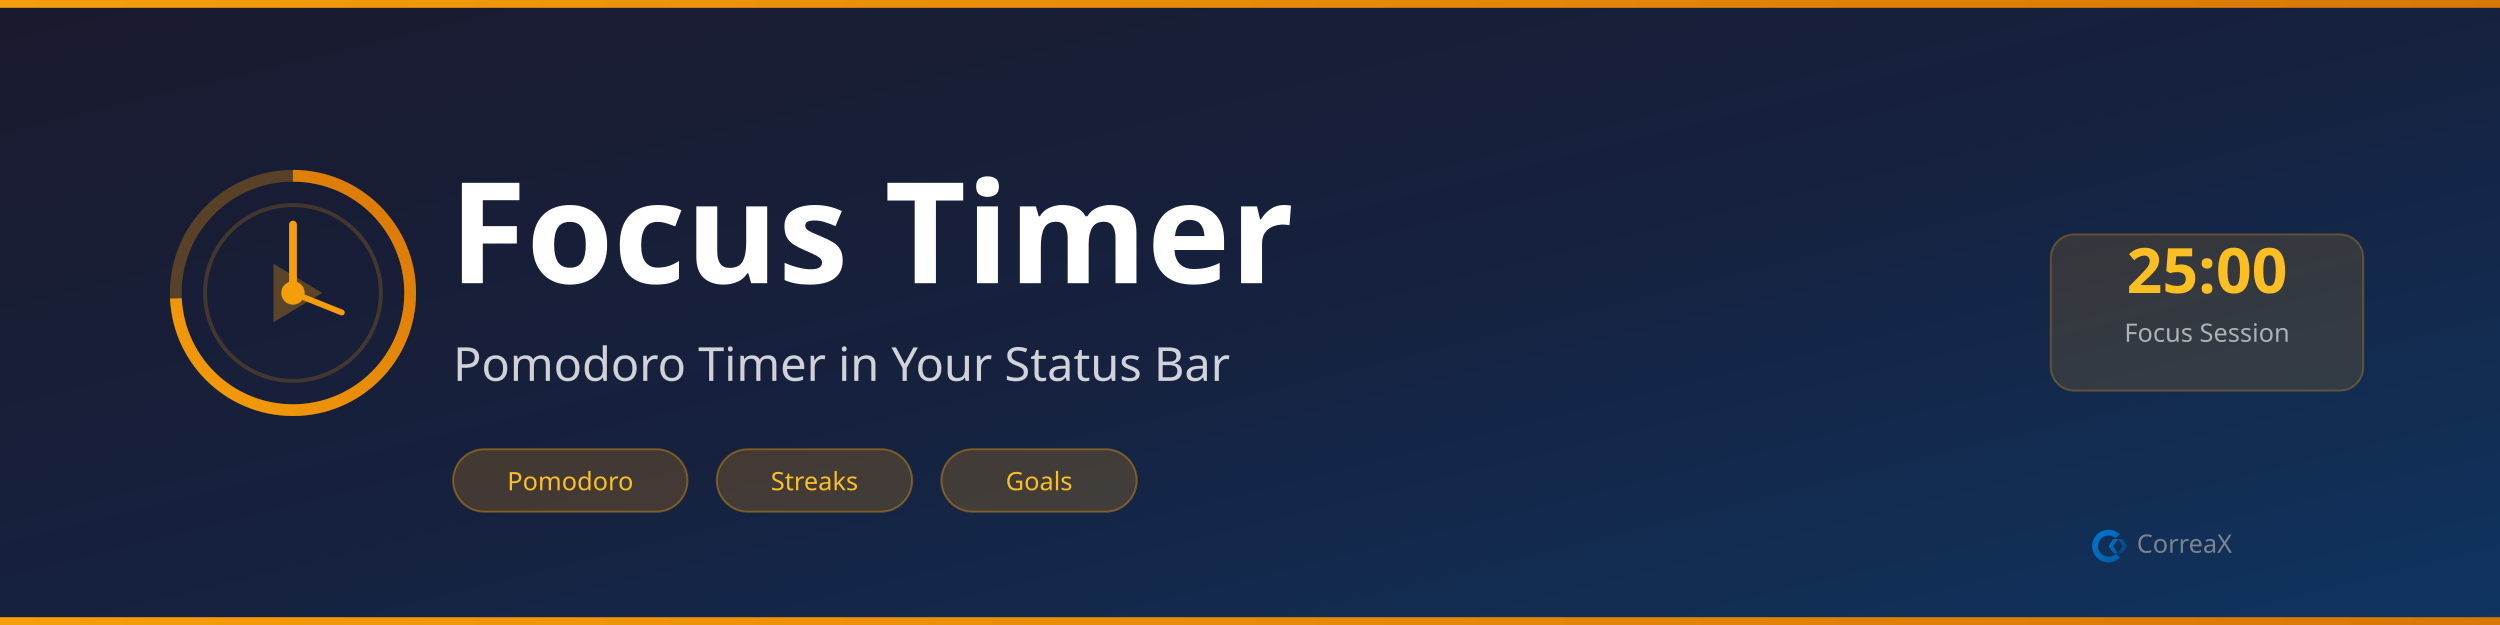
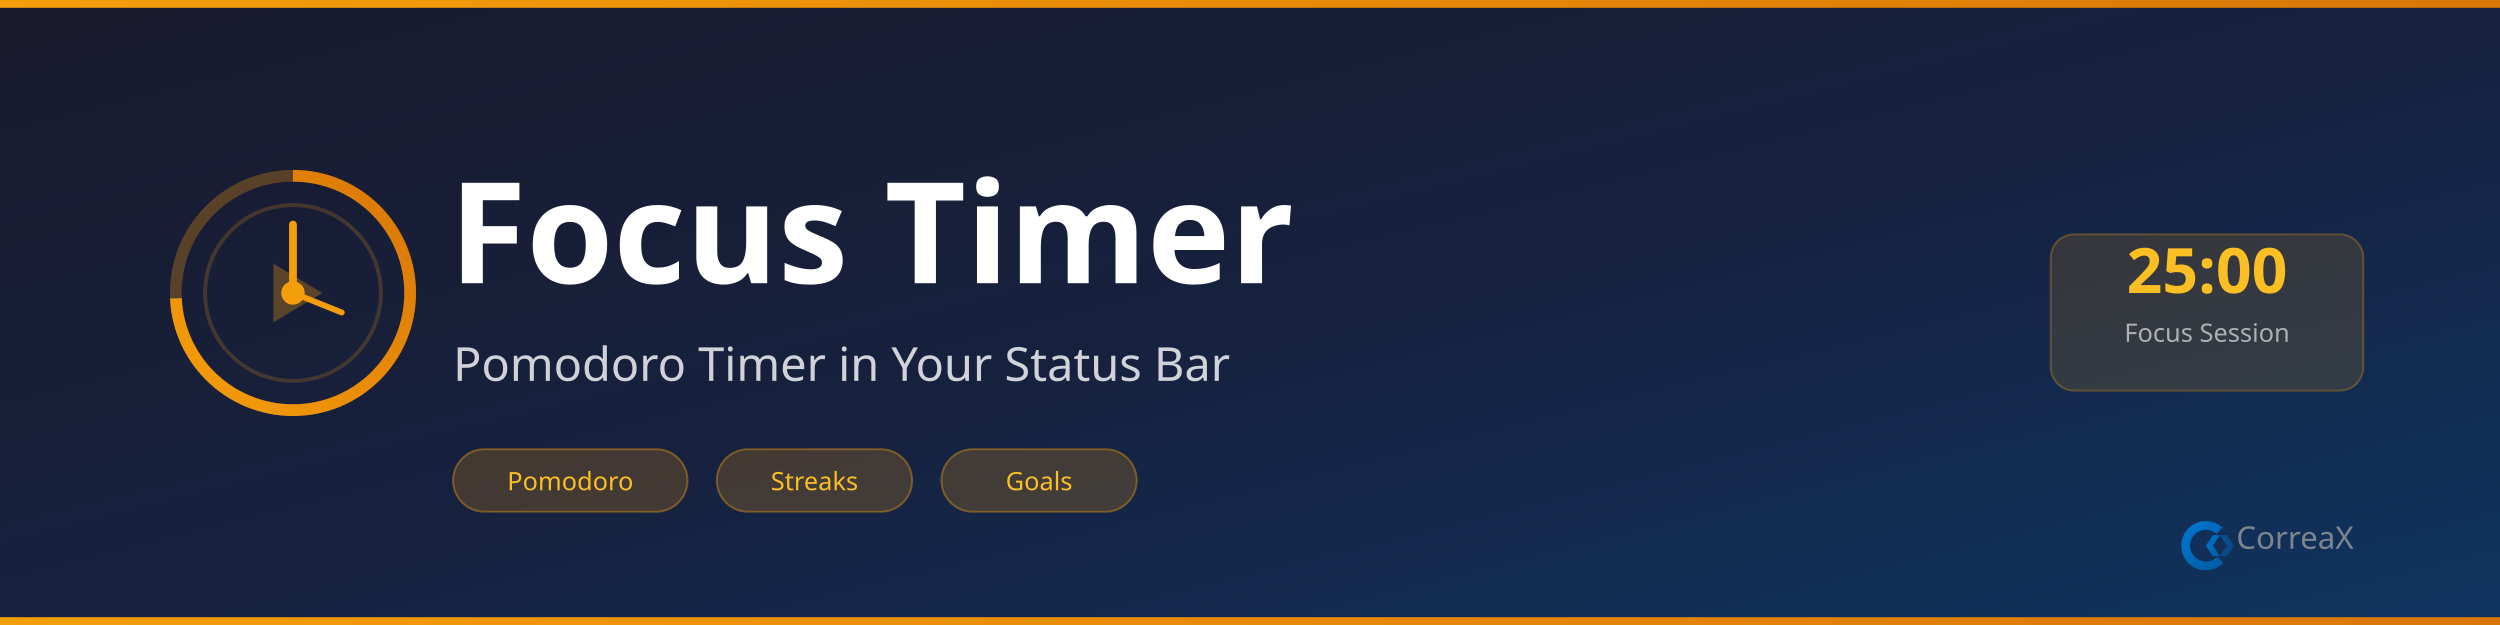
<svg xmlns="http://www.w3.org/2000/svg" viewBox="0 0 1280 320">
  <defs>
    <linearGradient id="bgGrad" x1="0%" y1="0%" x2="100%" y2="100%">
      <stop offset="0%" stop-color="#1a1a2e" />
      <stop offset="50%" stop-color="#16213e" />
      <stop offset="100%" stop-color="#0f3460" />
    </linearGradient>
    <linearGradient id="accentGrad" x1="0%" y1="0%" x2="100%" y2="0%">
      <stop offset="0%" stop-color="#f59e0b" />
      <stop offset="100%" stop-color="#d97706" />
    </linearGradient>
    <linearGradient id="timerGrad" x1="0%" y1="0%" x2="100%" y2="100%">
      <stop offset="0%" stop-color="#f59e0b" />
      <stop offset="100%" stop-color="#d97706" />
    </linearGradient>
    <linearGradient id="cxGrad" x1="0%" y1="0%" x2="100%" y2="100%">
      <stop offset="0%" stop-color="#0078d4" />
      <stop offset="100%" stop-color="#005a9e" />
    </linearGradient>
  </defs>
  <rect width="1280" height="320" fill="url(#bgGrad)" />
  <rect x="0" y="0" width="1280" height="4" fill="url(#accentGrad)" />
  <rect x="0" y="316" width="1280" height="4" fill="url(#accentGrad)" />
  <g transform="translate(90, 80)">
    <circle cx="60" cy="70" r="60" fill="none" stroke="url(#timerGrad)" stroke-width="6" opacity="0.3" />
    <circle cx="60" cy="70" r="60" fill="none" stroke="url(#timerGrad)" stroke-width="6" stroke-dasharray="280 100" transform="rotate(-90 60 70)" />
    <circle cx="60" cy="70" r="45" fill="none" stroke="rgba(245,158,11,0.2)" stroke-width="2" />
    <line x1="60" y1="70" x2="60" y2="35" stroke="#f59e0b" stroke-width="4" stroke-linecap="round" />
    <line x1="60" y1="70" x2="85" y2="80" stroke="#f59e0b" stroke-width="3" stroke-linecap="round" />
    <circle cx="60" cy="70" r="6" fill="#f59e0b" />
    <polygon points="50,55 50,85 75,70" fill="#f59e0b" opacity="0.3" />
  </g>
  <text x="230" y="145" font-family="Segoe UI, system-ui, sans-serif" font-size="72" font-weight="700" fill="#ffffff">
    Focus Timer
  </text>
  <text x="232" y="195" font-family="Segoe UI, system-ui, sans-serif" font-size="24" fill="rgba(255,255,255,0.8)">
    Pomodoro Timer in Your Status Bar
  </text>
  <g transform="translate(232, 230)">
    <rect x="0" y="0" width="120" height="32" rx="16" fill="rgba(245,158,11,0.2)" stroke="rgba(245,158,11,0.4)" stroke-width="1" />
    <text x="60" y="21" text-anchor="middle" font-family="Segoe UI, system-ui, sans-serif" font-size="13" fill="#fbbf24">Pomodoro</text>
    <rect x="135" y="0" width="100" height="32" rx="16" fill="rgba(245,158,11,0.2)" stroke="rgba(245,158,11,0.4)" stroke-width="1" />
    <text x="185" y="21" text-anchor="middle" font-family="Segoe UI, system-ui, sans-serif" font-size="13" fill="#fbbf24">Streaks</text>
    <rect x="250" y="0" width="100" height="32" rx="16" fill="rgba(245,158,11,0.2)" stroke="rgba(245,158,11,0.4)" stroke-width="1" />
    <text x="300" y="21" text-anchor="middle" font-family="Segoe UI, system-ui, sans-serif" font-size="13" fill="#fbbf24">Goals</text>
  </g>
  <g transform="translate(1050, 120)">
    <rect x="0" y="0" width="160" height="80" rx="12" fill="rgba(245,158,11,0.15)" stroke="rgba(245,158,11,0.3)" stroke-width="1" />
    <text x="80" y="30" text-anchor="middle" font-family="Segoe UI, system-ui, sans-serif" font-size="32" font-weight="700" fill="#fbbf24">25:00</text>
    <text x="80" y="55" text-anchor="middle" font-family="Segoe UI, system-ui, sans-serif" font-size="13" fill="rgba(255,255,255,0.6)">Focus Session</text>
  </g>
-   <g transform="translate(1070, 270)">
-     <g transform="scale(0.6)">
+   <g transform="translate(1115, 265)">
+     <g transform="scale(0.9)">
      <path d="M16 2C8.268 2 2 8.268 2 16s6.268 14 14 14c3.866 0 7.389-1.568 9.928-4.1l-3.535-3.536A9.002 9.002 0 0116 25c-4.97 0-9-4.03-9-9s4.03-9 9-9c2.29 0 4.38.857 5.971 2.268l3.464-3.639C22.993 3.352 19.66 2 16 2z" fill="url(#cxGrad)" />
      <path d="M20 10l-4 6 4 6h4l-4-6 4-6h-4z" fill="url(#cxGrad)" />
      <path d="M24 10l4 6-4 6h4l4-6-4-6h-4z" fill="url(#cxGrad)" opacity="0.5" />
    </g>
-     <text x="24" y="13" font-family="Segoe UI, system-ui, sans-serif" font-size="13" fill="rgba(160,160,160,0.75)">CorreaX</text>
+     <text x="30" y="16" font-family="Segoe UI, system-ui, sans-serif" font-size="16" fill="rgba(160,160,160,0.75)">CorreaX</text>
  </g>
</svg>
